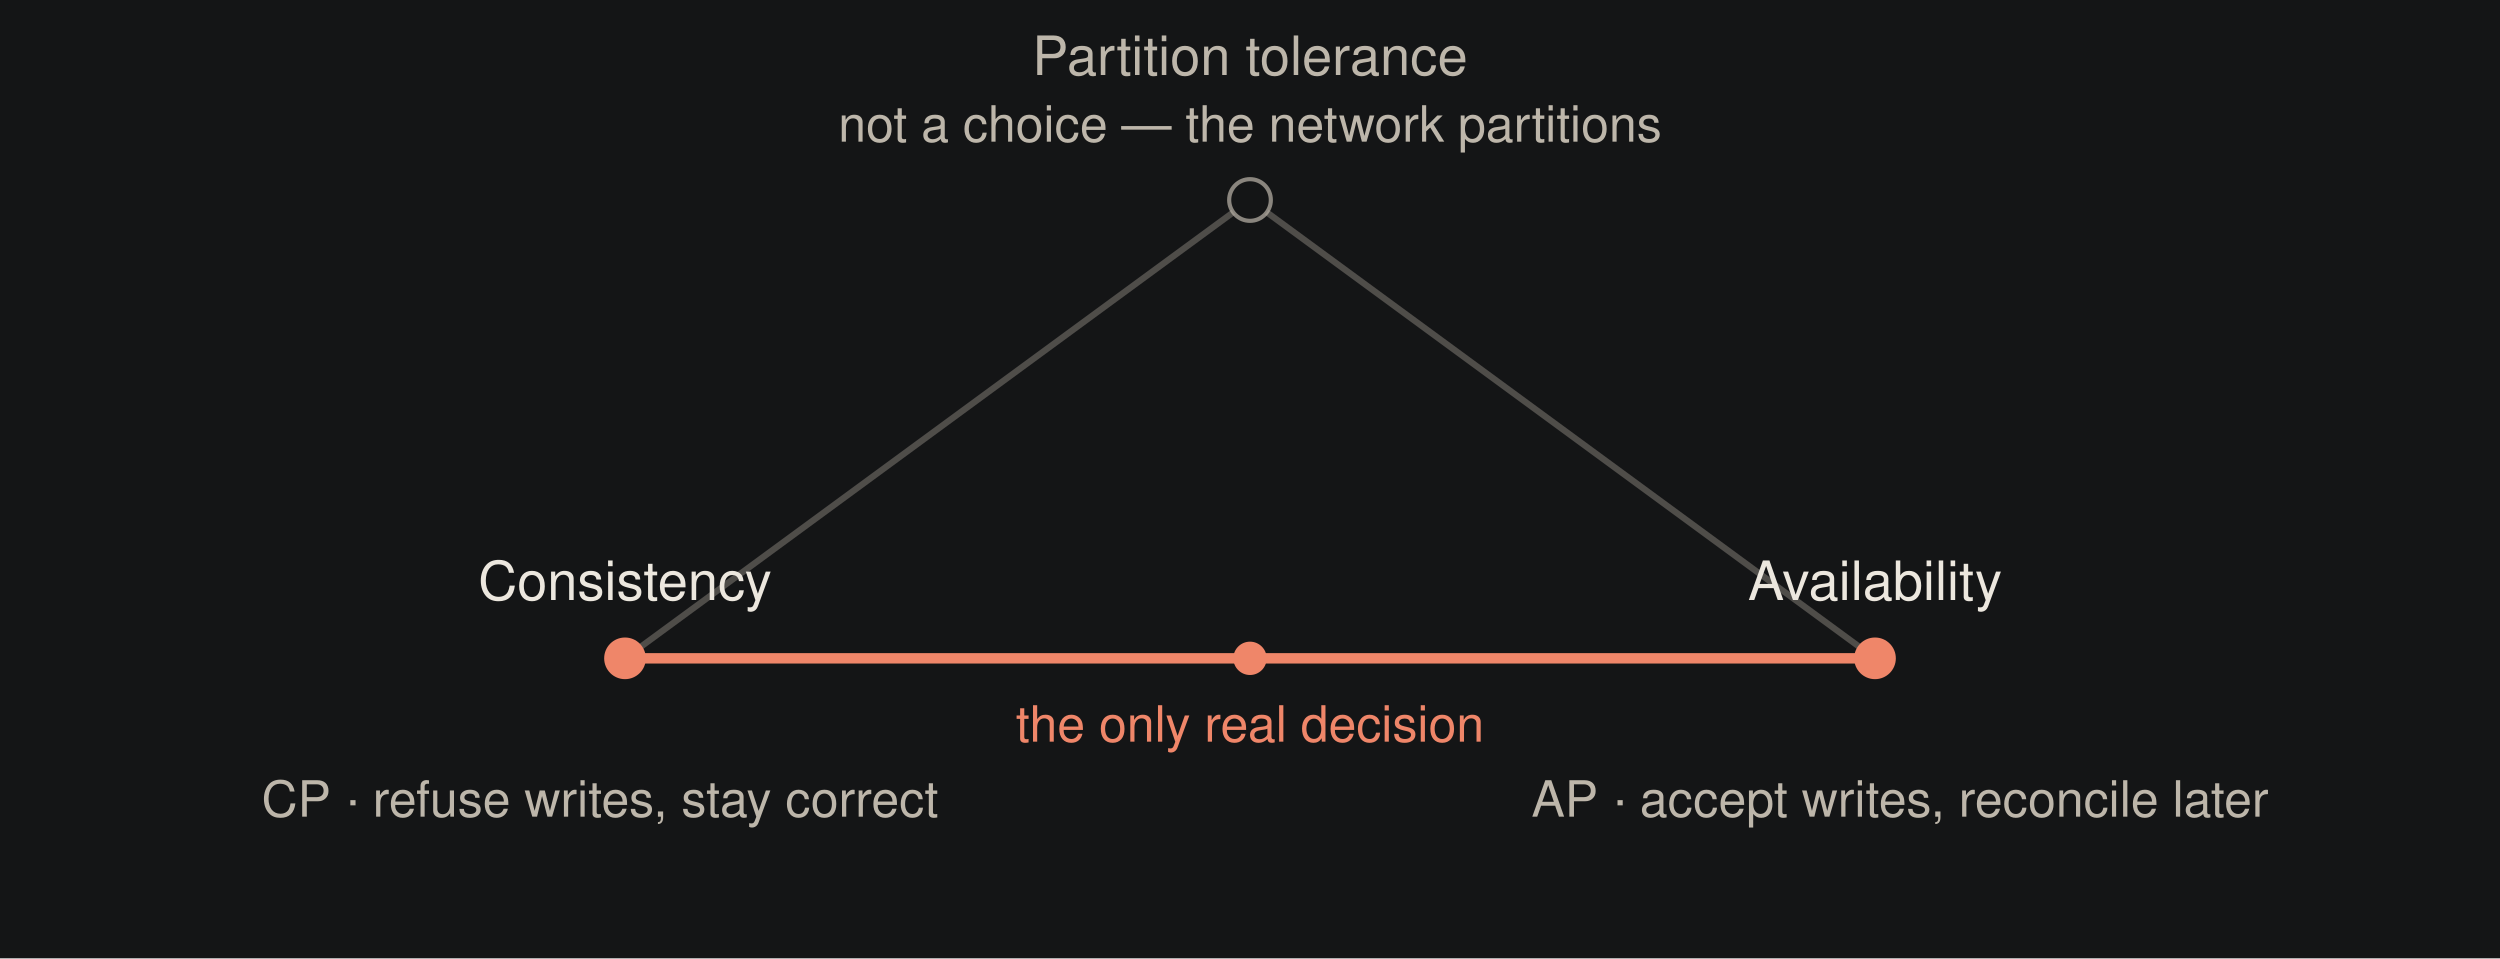
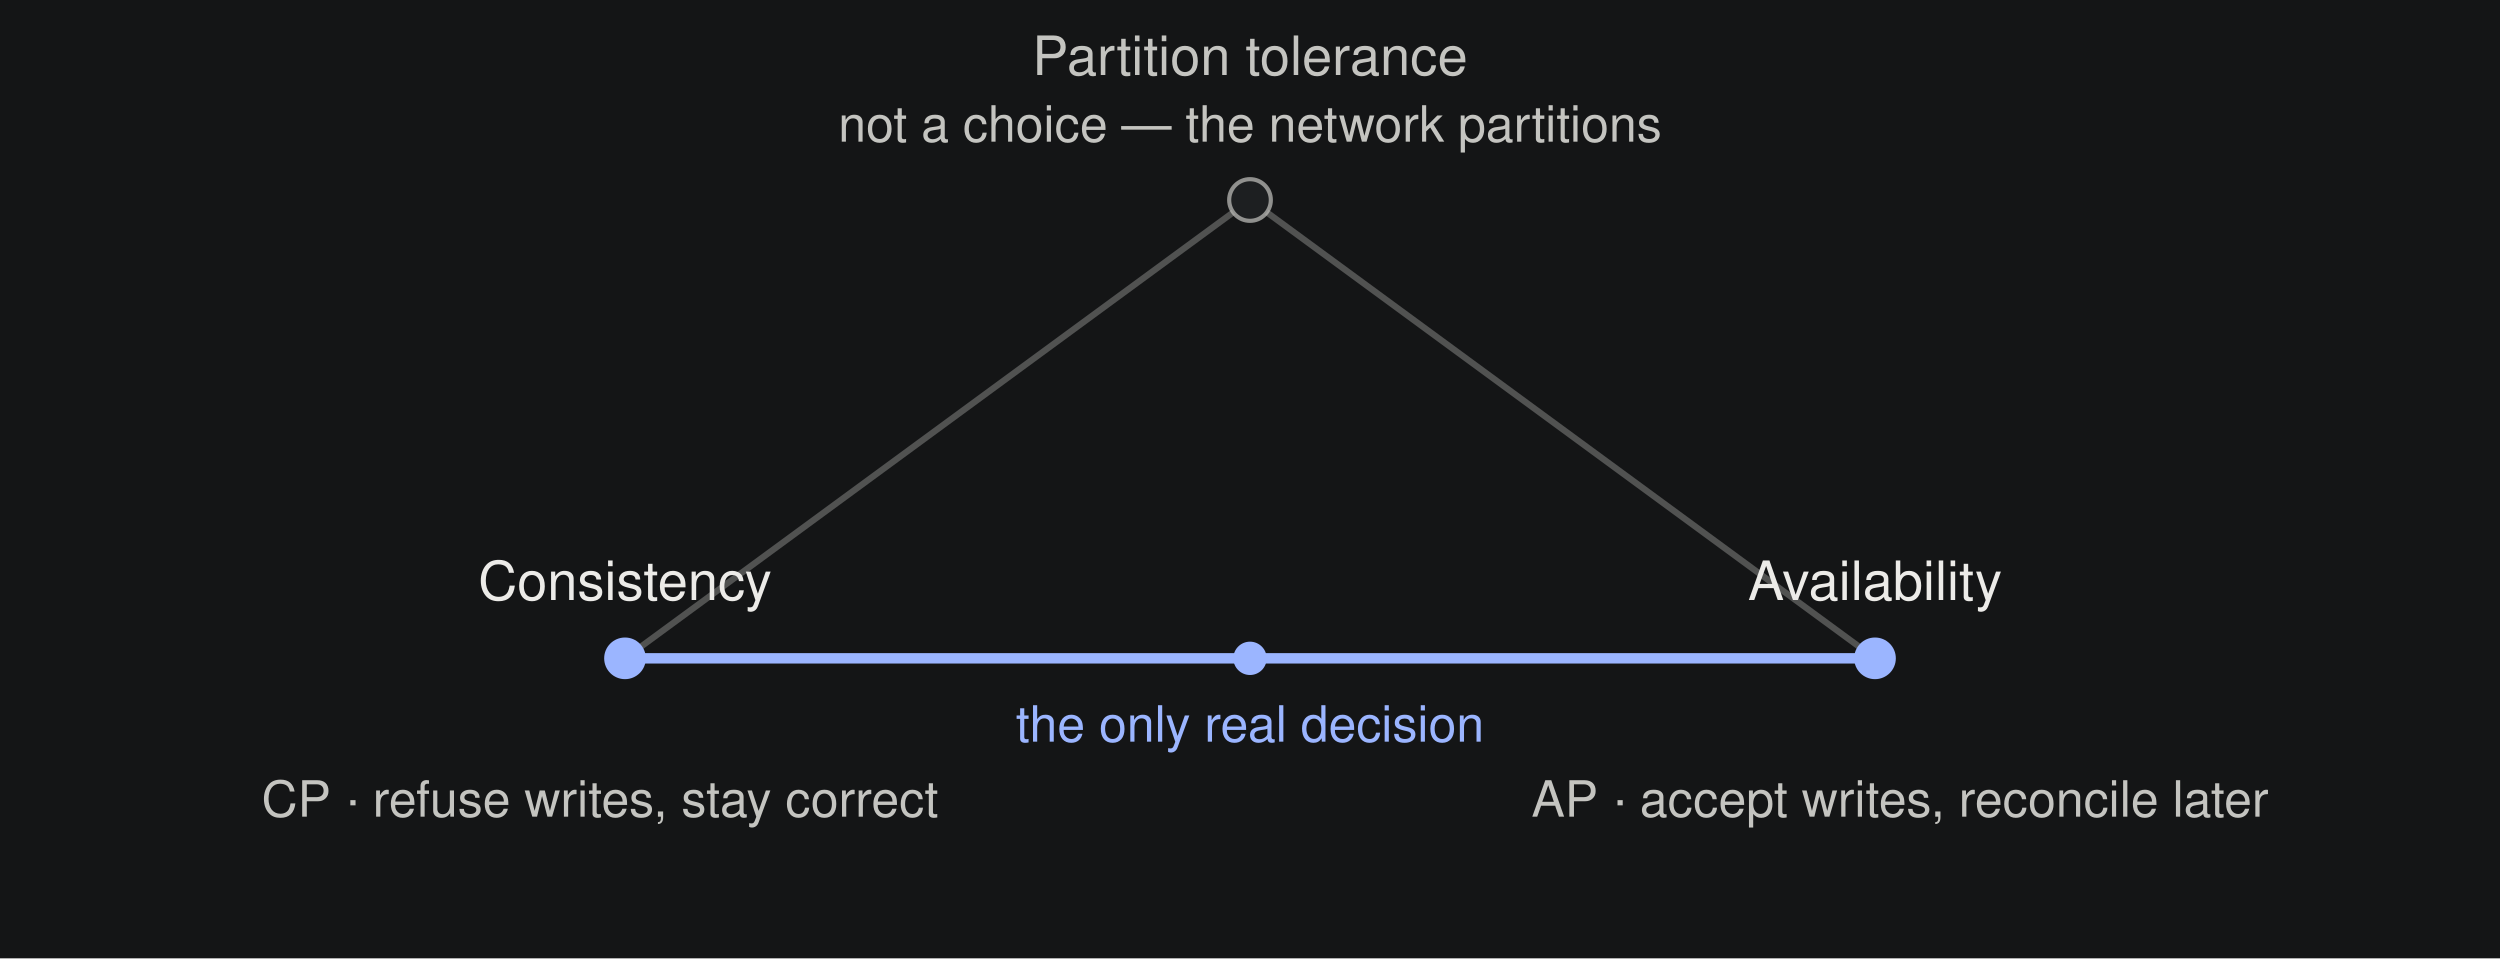
<svg xmlns="http://www.w3.org/2000/svg" width="600" height="230" viewBox="0 0 600 230" role="img">
  <rect width="600" height="230" fill="#141516" />
-   <line x1="300" y1="48" x2="150" y2="158" stroke="#bdb6aa" stroke-opacity="0.35" stroke-width="1.5" />
-   <line x1="300" y1="48" x2="450" y2="158" stroke="#bdb6aa" stroke-opacity="0.35" stroke-width="1.5" />
-   <line x1="150" y1="158" x2="450" y2="158" stroke="#ef8669" stroke-width="2.5" />
-   <circle cx="300" cy="158" r="4" fill="#ef8669" />
-   <text x="300" y="178" text-anchor="middle" font-family="'Atkinson Hyperlegible Next', system-ui, -apple-system, 'Segoe UI', Helvetica, Arial, sans-serif" font-size="12" fill="#ef8669">the only real decision</text>
-   <circle cx="300" cy="48" r="5" fill="#141516" stroke="#bdb6aa" stroke-opacity="0.7" />
-   <text x="300" y="18" text-anchor="middle" font-family="'Atkinson Hyperlegible Next', system-ui, -apple-system, 'Segoe UI', Helvetica, Arial, sans-serif" font-size="13" fill="#bdb6aa">Partition tolerance</text>
-   <text x="300" y="34" text-anchor="middle" font-family="'Atkinson Hyperlegible Next', system-ui, -apple-system, 'Segoe UI', Helvetica, Arial, sans-serif" font-size="12" fill="#bdb6aa">not a choice — the network partitions</text>
-   <circle cx="150" cy="158" r="5" fill="#ef8669" />
-   <text x="150" y="144" text-anchor="middle" font-family="'Atkinson Hyperlegible Next', system-ui, -apple-system, 'Segoe UI', Helvetica, Arial, sans-serif" font-size="13" fill="#ece7de">Consistency</text>
-   <text x="144" y="196" text-anchor="middle" font-family="'Atkinson Hyperlegible Next', system-ui, -apple-system, 'Segoe UI', Helvetica, Arial, sans-serif" font-size="12" fill="#bdb6aa">CP · refuse writes, stay correct</text>
-   <circle cx="450" cy="158" r="5" fill="#ef8669" />
-   <text x="450" y="144" text-anchor="middle" font-family="'Atkinson Hyperlegible Next', system-ui, -apple-system, 'Segoe UI', Helvetica, Arial, sans-serif" font-size="13" fill="#ece7de">Availability</text>
-   <text x="456" y="196" text-anchor="middle" font-family="'Atkinson Hyperlegible Next', system-ui, -apple-system, 'Segoe UI', Helvetica, Arial, sans-serif" font-size="12" fill="#bdb6aa">AP · accept writes, reconcile later</text>
+   <line x1="300" y1="48" x2="150" y2="158" stroke="#c4c4c0" stroke-opacity="0.35" stroke-width="1.5" />
+   <line x1="300" y1="48" x2="450" y2="158" stroke="#c4c4c0" stroke-opacity="0.35" stroke-width="1.5" />
+   <line x1="150" y1="158" x2="450" y2="158" stroke="#9bb5ff" stroke-width="2.5" />
+   <circle cx="300" cy="158" r="4" fill="#9bb5ff" />
+   <text x="300" y="178" text-anchor="middle" font-family="'Atkinson Hyperlegible Next', system-ui, -apple-system, 'Segoe UI', Helvetica, Arial, sans-serif" font-size="12" fill="#9bb5ff">the only real decision</text>
+   <circle cx="300" cy="48" r="5" fill="#1d1f21" stroke="#c4c4c0" stroke-opacity="0.7" />
+   <text x="300" y="18" text-anchor="middle" font-family="'Atkinson Hyperlegible Next', system-ui, -apple-system, 'Segoe UI', Helvetica, Arial, sans-serif" font-size="13" fill="#c4c4c0">Partition tolerance</text>
+   <text x="300" y="34" text-anchor="middle" font-family="'Atkinson Hyperlegible Next', system-ui, -apple-system, 'Segoe UI', Helvetica, Arial, sans-serif" font-size="12" fill="#c4c4c0">not a choice — the network partitions</text>
+   <circle cx="150" cy="158" r="5" fill="#9bb5ff" />
+   <text x="150" y="144" text-anchor="middle" font-family="'Atkinson Hyperlegible Next', system-ui, -apple-system, 'Segoe UI', Helvetica, Arial, sans-serif" font-size="13" fill="#ecebe8">Consistency</text>
+   <text x="144" y="196" text-anchor="middle" font-family="'Atkinson Hyperlegible Next', system-ui, -apple-system, 'Segoe UI', Helvetica, Arial, sans-serif" font-size="12" fill="#c4c4c0">CP · refuse writes, stay correct</text>
+   <circle cx="450" cy="158" r="5" fill="#9bb5ff" />
+   <text x="450" y="144" text-anchor="middle" font-family="'Atkinson Hyperlegible Next', system-ui, -apple-system, 'Segoe UI', Helvetica, Arial, sans-serif" font-size="13" fill="#ecebe8">Availability</text>
+   <text x="456" y="196" text-anchor="middle" font-family="'Atkinson Hyperlegible Next', system-ui, -apple-system, 'Segoe UI', Helvetica, Arial, sans-serif" font-size="12" fill="#c4c4c0">AP · accept writes, reconcile later</text>
</svg>
